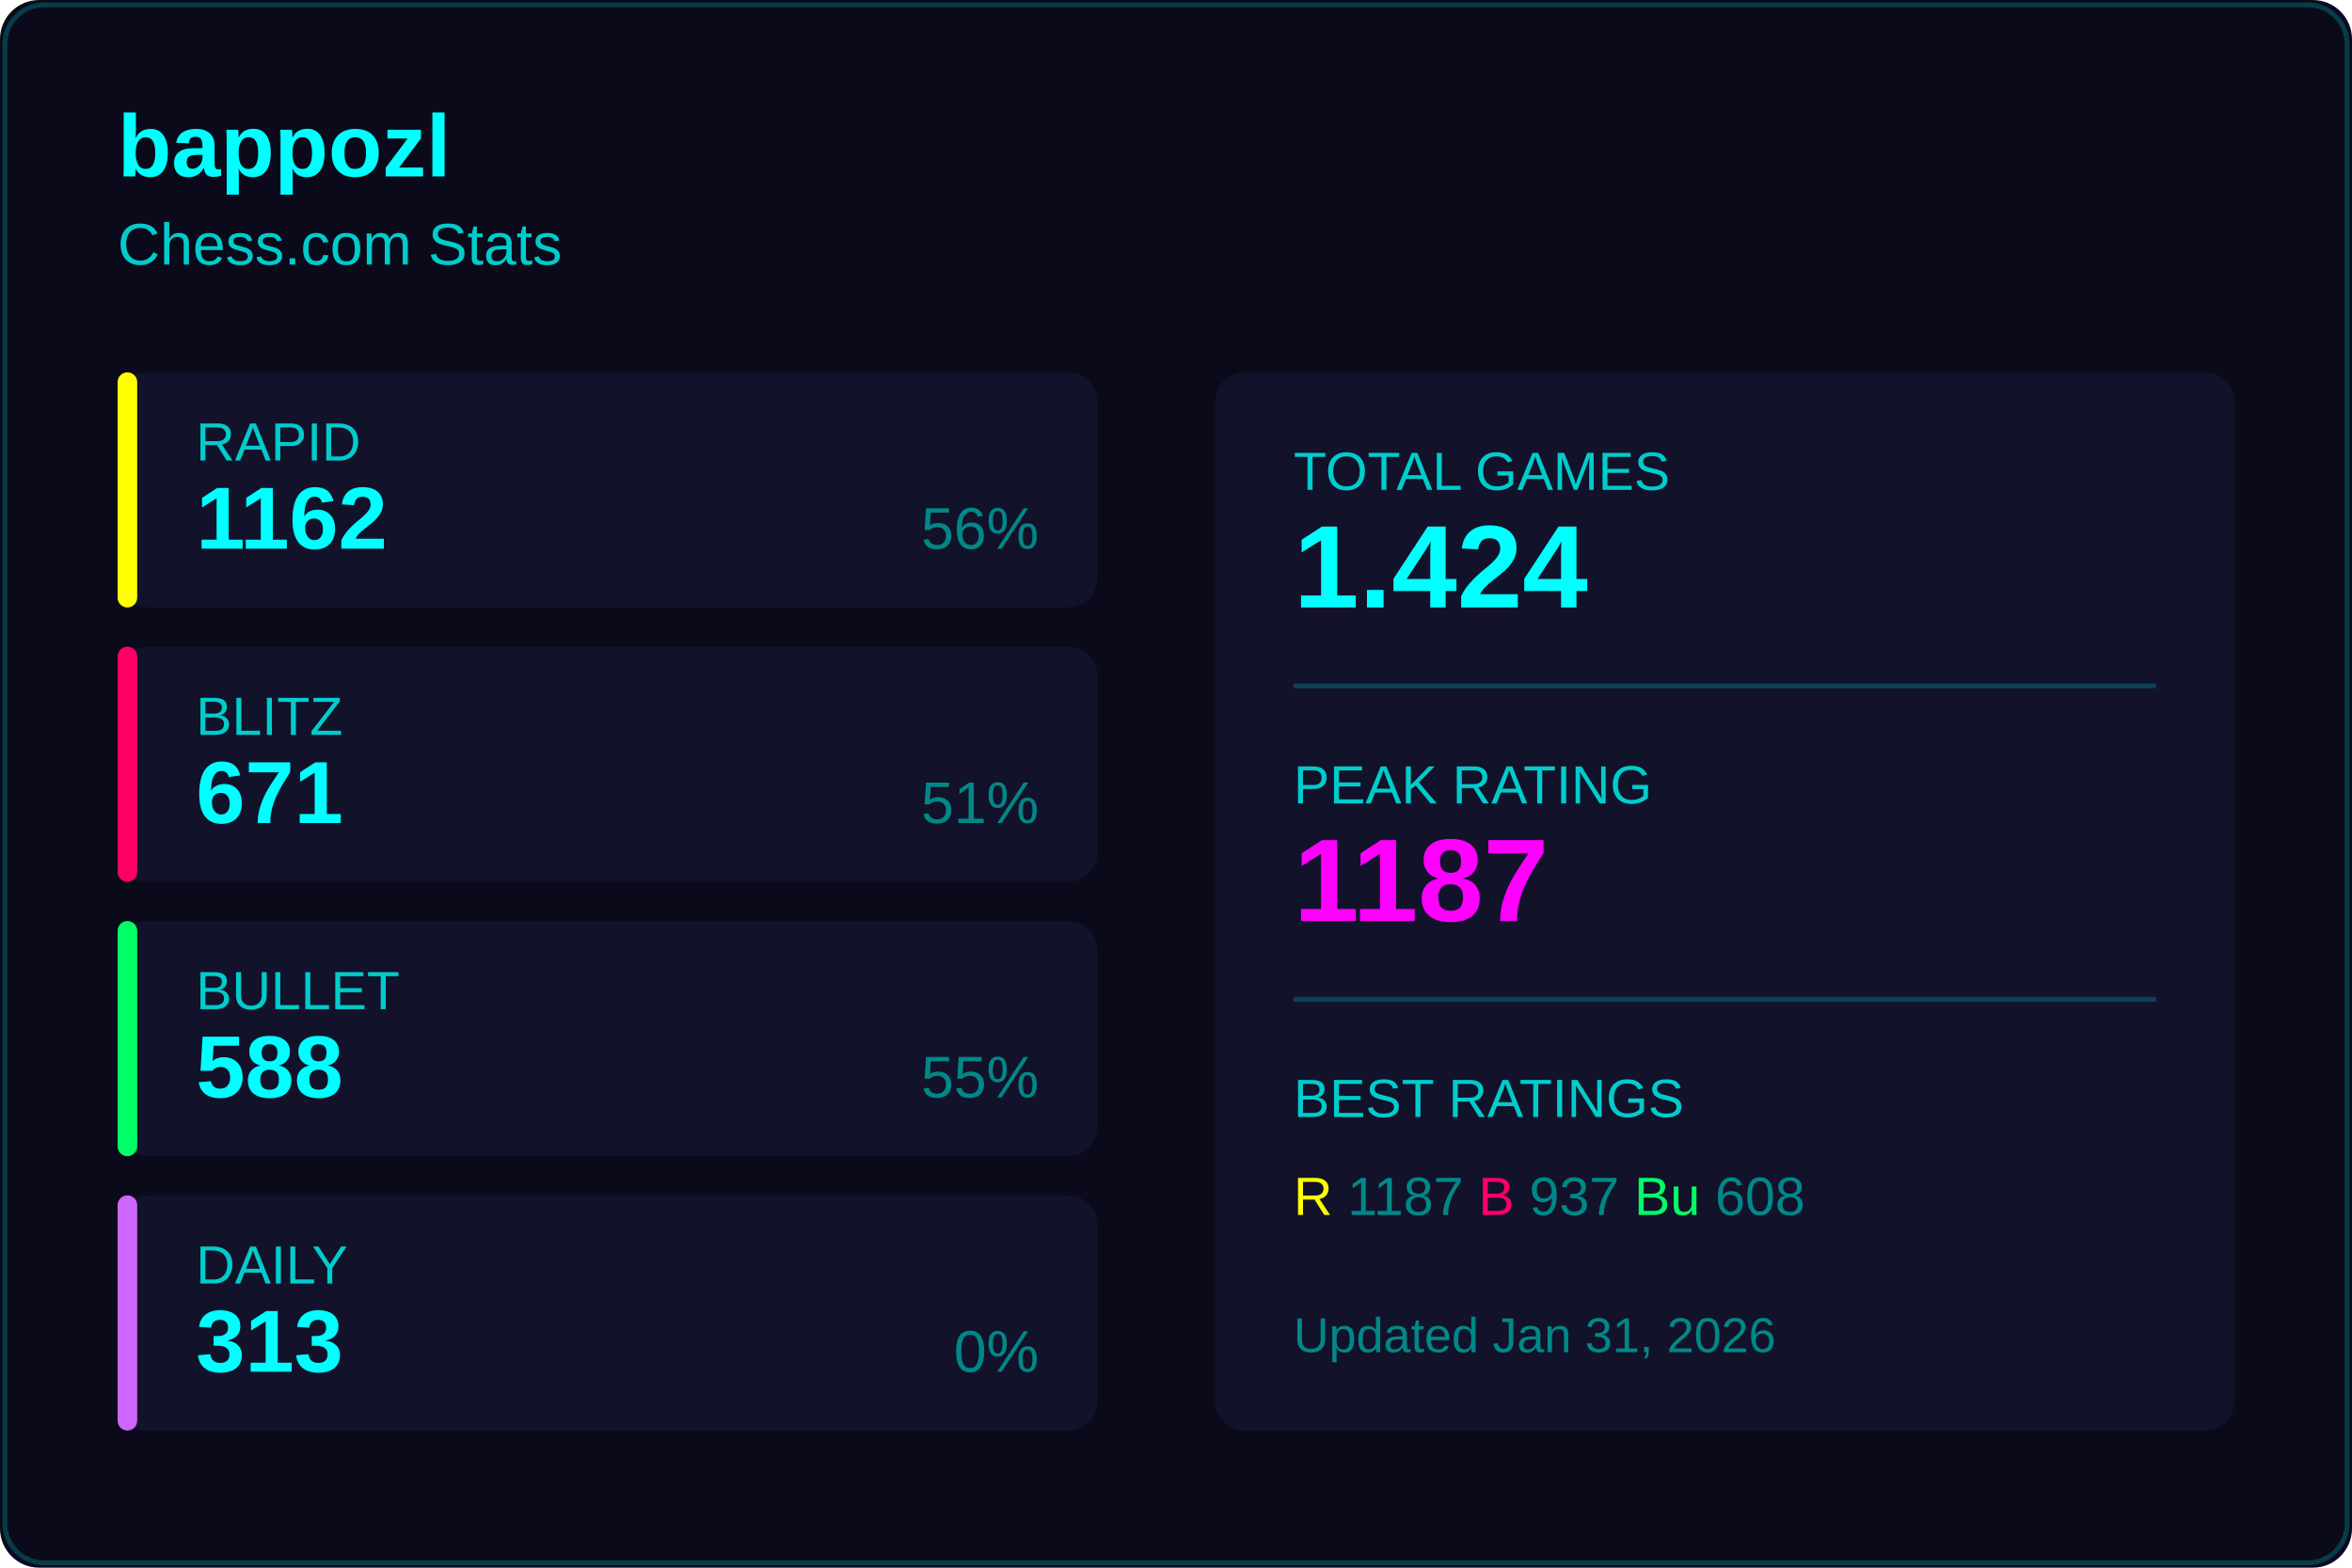
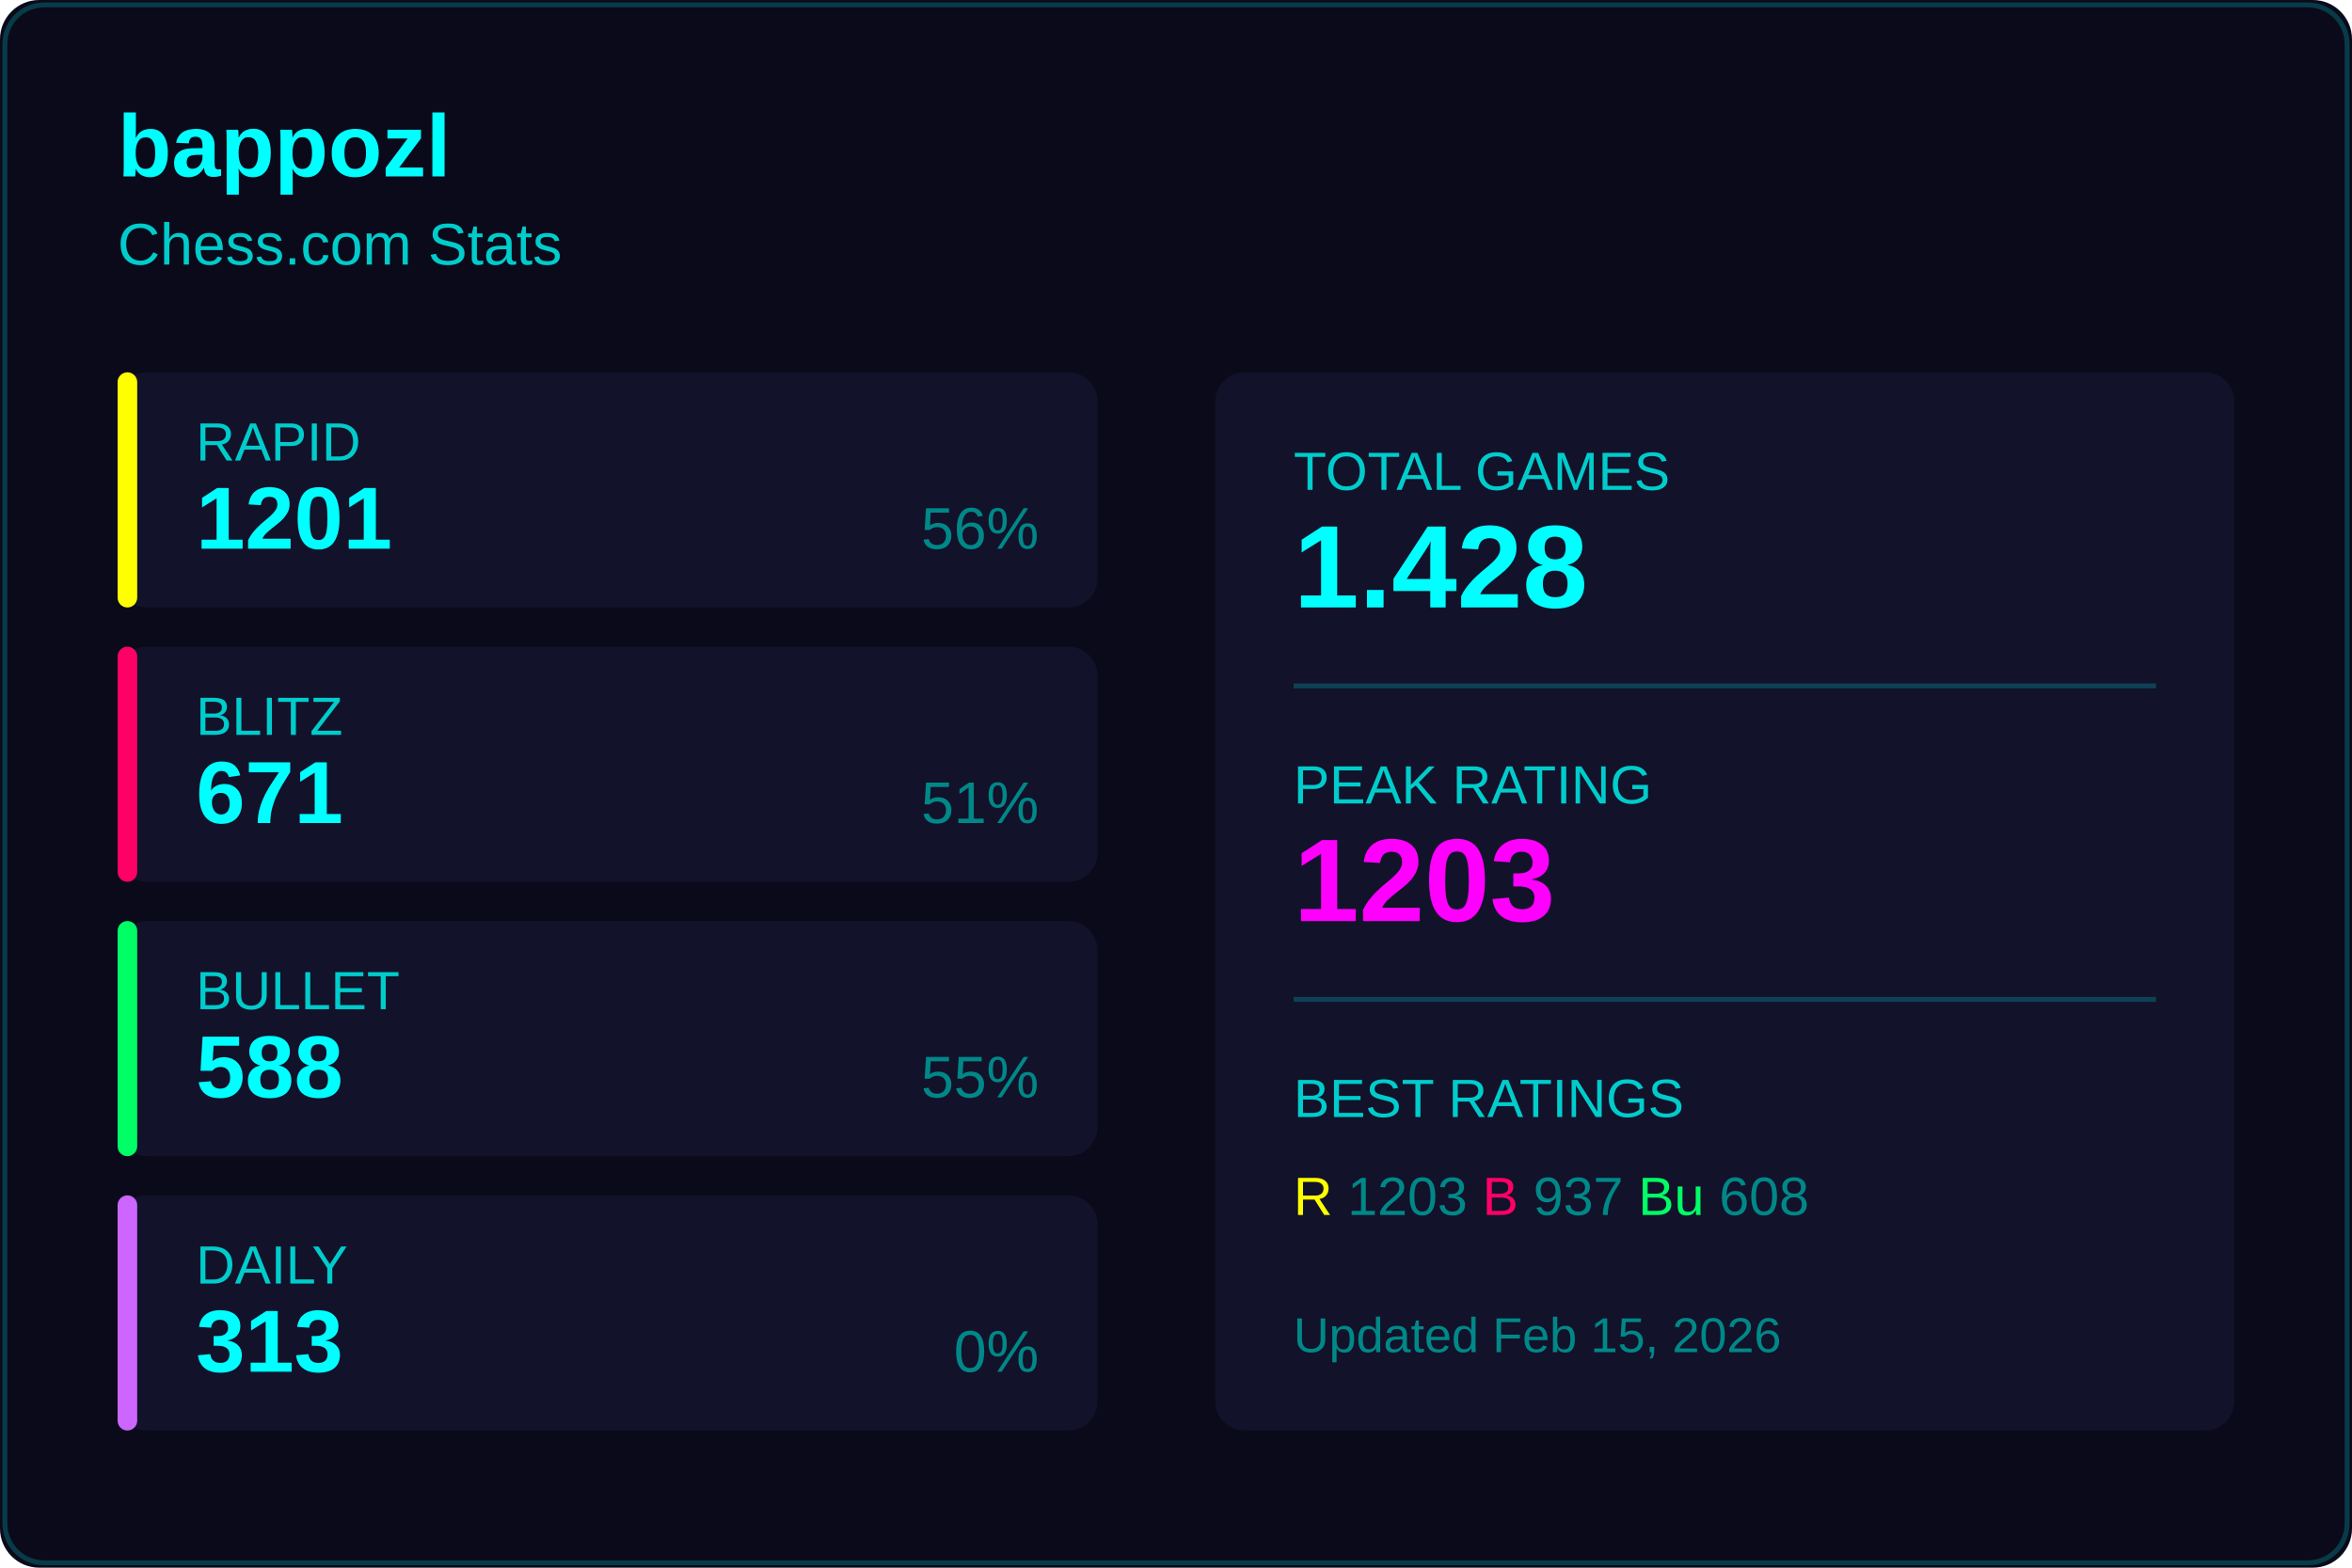
<svg xmlns="http://www.w3.org/2000/svg" width="480" height="320">
  <rect width="480" height="320" fill="#0a0a1a" rx="8" />
  <rect x="1" y="1" width="478" height="318" fill="none" stroke="#00ffff33" rx="8" />
  <text x="24" y="36" fill="#00ffff" font-size="18" font-weight="600" font-family="Segoe UI, Arial, sans-serif">
    bappozl
  </text>
  <text x="24" y="54" fill="#00cccc" font-size="12" font-family="Segoe UI, Arial, sans-serif">
    Chess.com Stats
  </text>
  <g transform="translate(24, 76)">
    <rect width="200" height="48" fill="#12122a" rx="6" />
    <rect width="4" height="48" fill="#ffff00" rx="2" />
    <text x="16" y="18" fill="#00cccc" font-size="11" font-family="Segoe UI, Arial, sans-serif">RAPID</text>
-     <text x="16" y="36" fill="#00ffff" font-size="18" font-weight="600" font-family="Segoe UI, Arial, sans-serif">1162</text>
+     <text x="16" y="36" fill="#00ffff" font-size="18" font-weight="600" font-family="Segoe UI, Arial, sans-serif">1201</text>
    <text x="188" y="36" fill="#008888" font-size="12" font-family="Segoe UI, Arial, sans-serif" text-anchor="end">56%</text>
  </g>
  <g transform="translate(24, 132)">
    <rect width="200" height="48" fill="#12122a" rx="6" />
    <rect width="4" height="48" fill="#ff0066" rx="2" />
    <text x="16" y="18" fill="#00cccc" font-size="11" font-family="Segoe UI, Arial, sans-serif">BLITZ</text>
    <text x="16" y="36" fill="#00ffff" font-size="18" font-weight="600" font-family="Segoe UI, Arial, sans-serif">671</text>
    <text x="188" y="36" fill="#008888" font-size="12" font-family="Segoe UI, Arial, sans-serif" text-anchor="end">51%</text>
  </g>
  <g transform="translate(24, 188)">
    <rect width="200" height="48" fill="#12122a" rx="6" />
    <rect width="4" height="48" fill="#00ff66" rx="2" />
    <text x="16" y="18" fill="#00cccc" font-size="11" font-family="Segoe UI, Arial, sans-serif">BULLET</text>
    <text x="16" y="36" fill="#00ffff" font-size="18" font-weight="600" font-family="Segoe UI, Arial, sans-serif">588</text>
    <text x="188" y="36" fill="#008888" font-size="12" font-family="Segoe UI, Arial, sans-serif" text-anchor="end">55%</text>
  </g>
  <g transform="translate(24, 244)">
    <rect width="200" height="48" fill="#12122a" rx="6" />
    <rect width="4" height="48" fill="#cc66ff" rx="2" />
    <text x="16" y="18" fill="#00cccc" font-size="11" font-family="Segoe UI, Arial, sans-serif">DAILY</text>
    <text x="16" y="36" fill="#00ffff" font-size="18" font-weight="600" font-family="Segoe UI, Arial, sans-serif">313</text>
    <text x="188" y="36" fill="#008888" font-size="12" font-family="Segoe UI, Arial, sans-serif" text-anchor="end">0%</text>
  </g>
  <g transform="translate(248, 76)">
    <rect width="208" height="216" fill="#12122a" rx="6" />
    <text x="16" y="24" fill="#00cccc" font-size="11" font-family="Segoe UI, Arial, sans-serif">TOTAL GAMES</text>
-     <text x="16" y="48" fill="#00ffff" font-size="24" font-weight="600" font-family="Segoe UI, Arial, sans-serif">1.424</text>
+     <text x="16" y="48" fill="#00ffff" font-size="24" font-weight="600" font-family="Segoe UI, Arial, sans-serif">1.428</text>
    <line x1="16" y1="64" x2="192" y2="64" stroke="#00ffff33" />
    <text x="16" y="88" fill="#00cccc" font-size="11" font-family="Segoe UI, Arial, sans-serif">PEAK RATING</text>
-     <text x="16" y="112" fill="#ff00ff" font-size="24" font-weight="600" font-family="Segoe UI, Arial, sans-serif">1187</text>
+     <text x="16" y="112" fill="#ff00ff" font-size="24" font-weight="600" font-family="Segoe UI, Arial, sans-serif">1203</text>
    <line x1="16" y1="128" x2="192" y2="128" stroke="#00ffff33" />
    <text x="16" y="152" fill="#00cccc" font-size="11" font-family="Segoe UI, Arial, sans-serif">BEST RATINGS</text>
    <text x="16" y="172" fill="#008888" font-size="11" font-family="Segoe UI, Arial, sans-serif">
-       <tspan fill="#ffff00">R</tspan> 1187
+       <tspan fill="#ffff00">R</tspan> 1203
      <tspan fill="#ff0066">B</tspan> 937
      <tspan fill="#00ff66">Bu</tspan> 608
    </text>
    <text x="16" y="200" fill="#008888" font-size="10" font-family="Segoe UI, Arial, sans-serif">
-       Updated Jan 31, 2026
+       Updated Feb 15, 2026
    </text>
  </g>
</svg>
